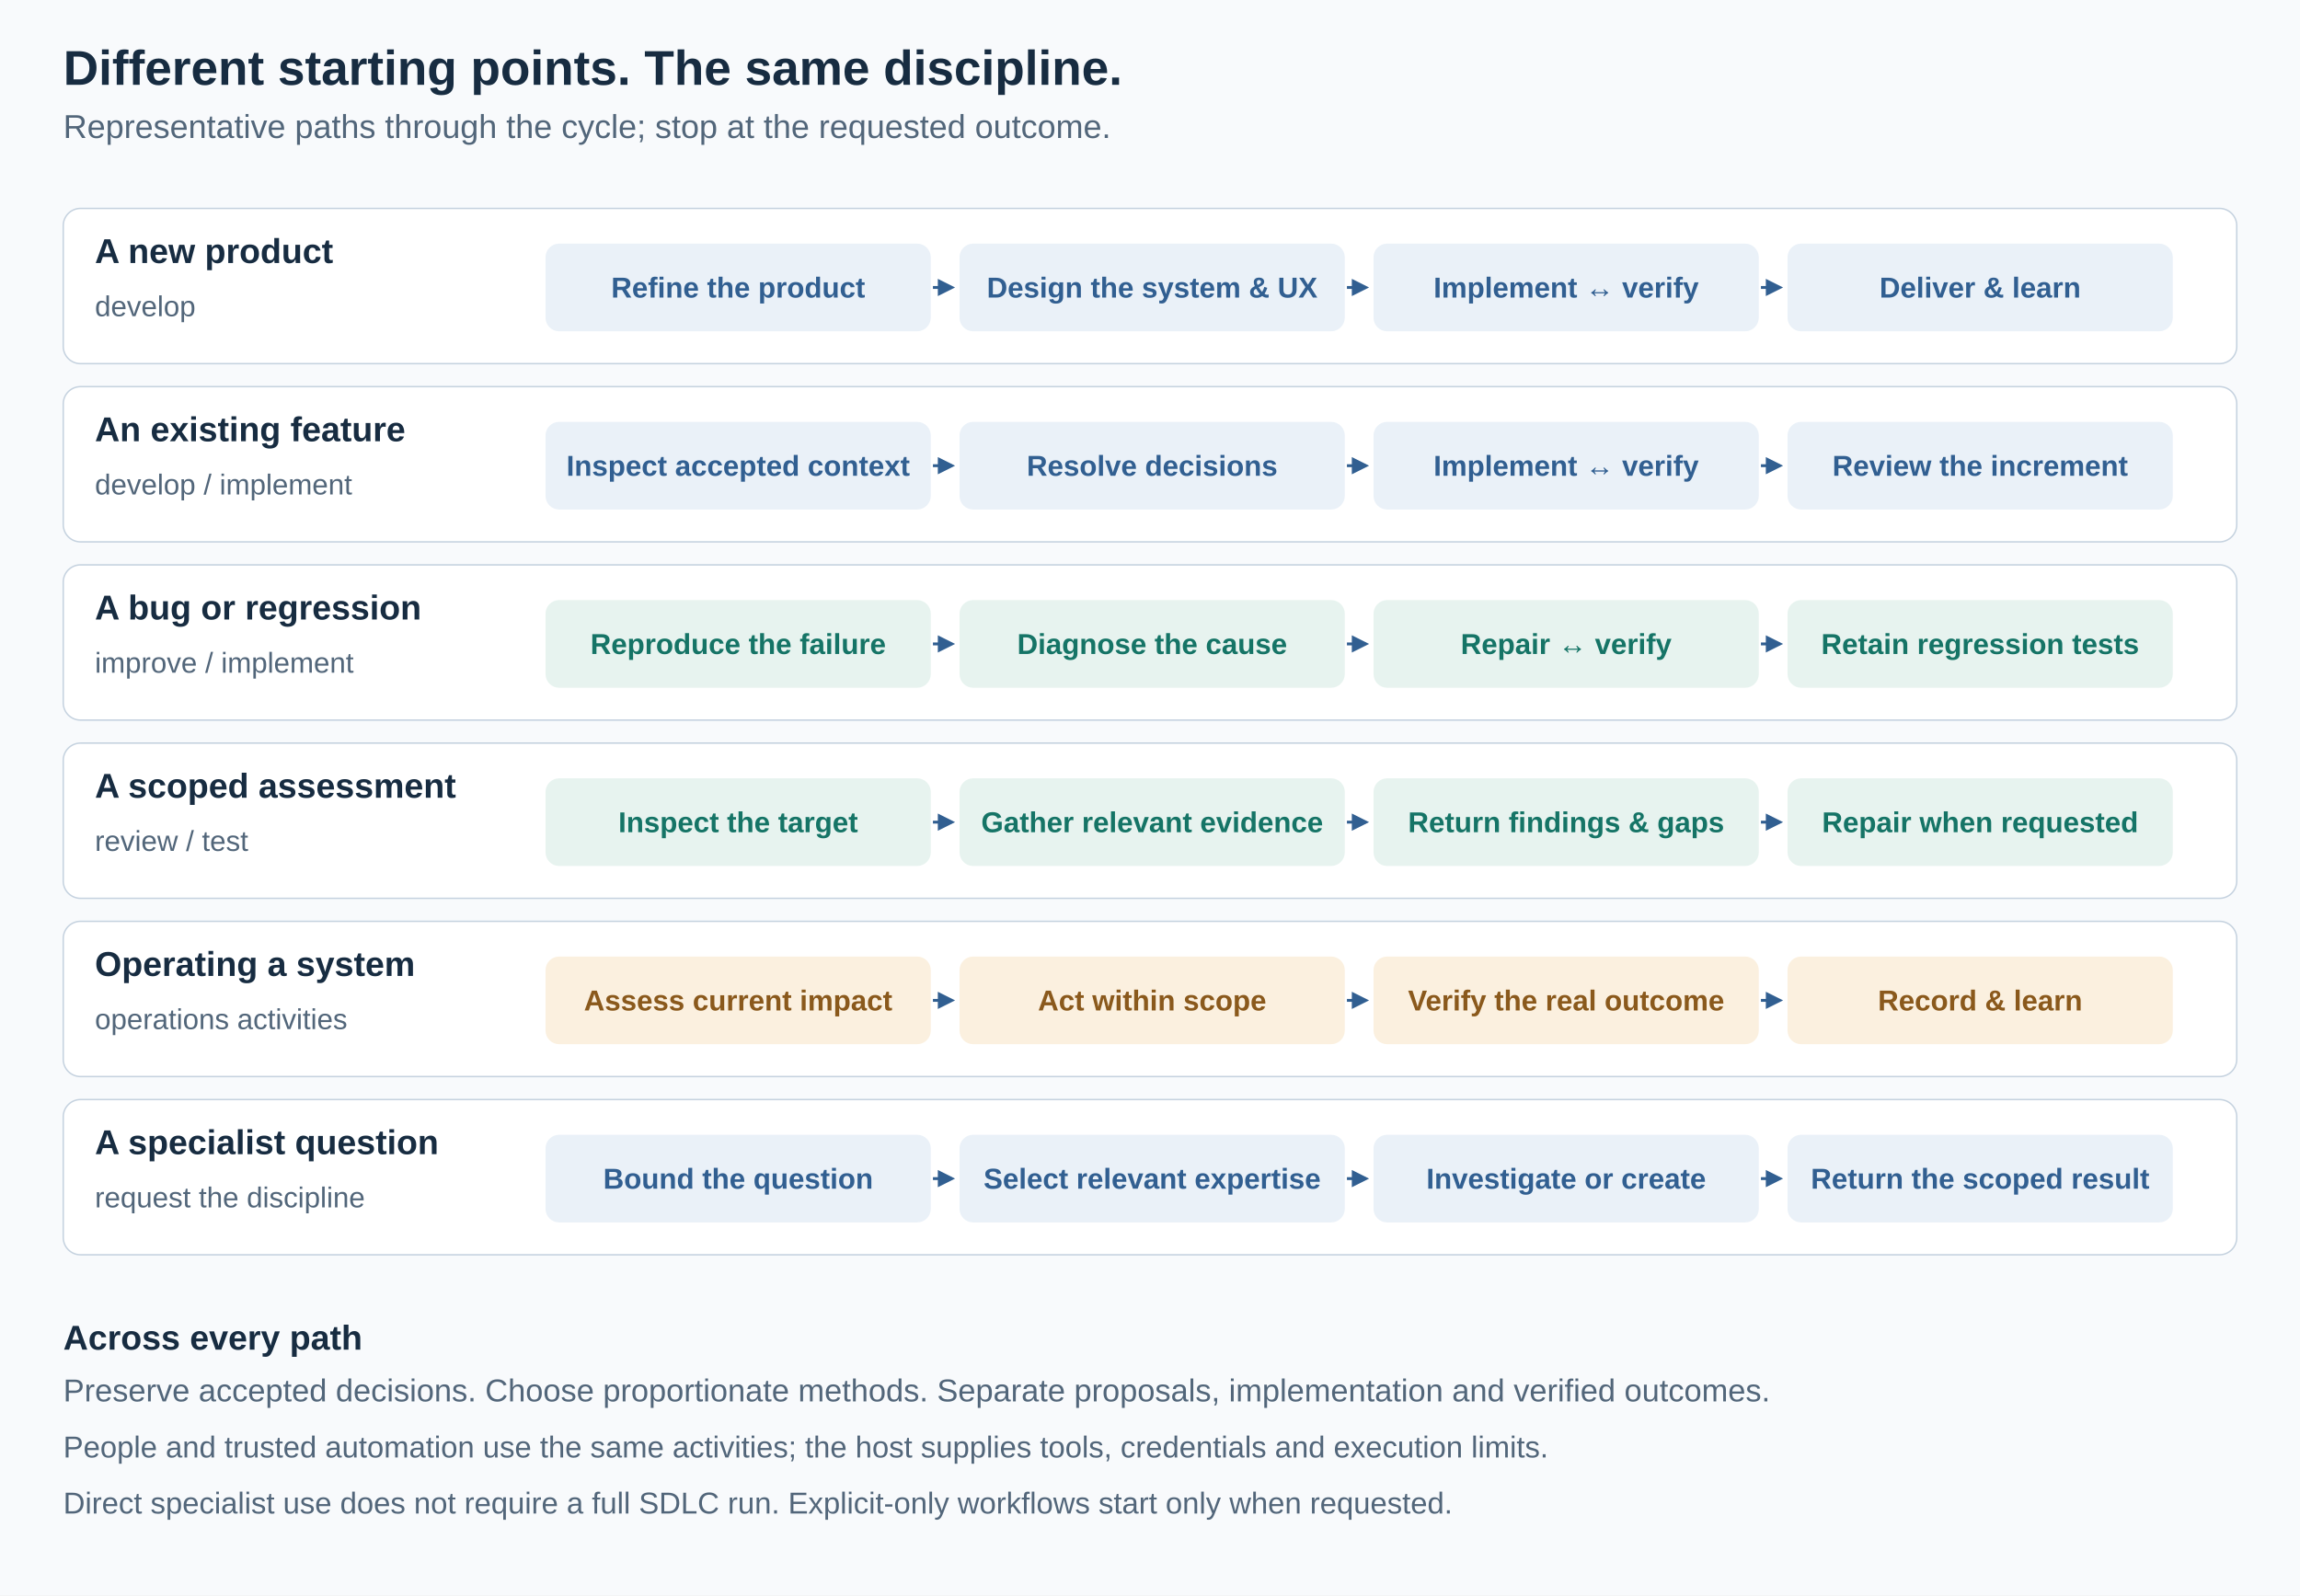
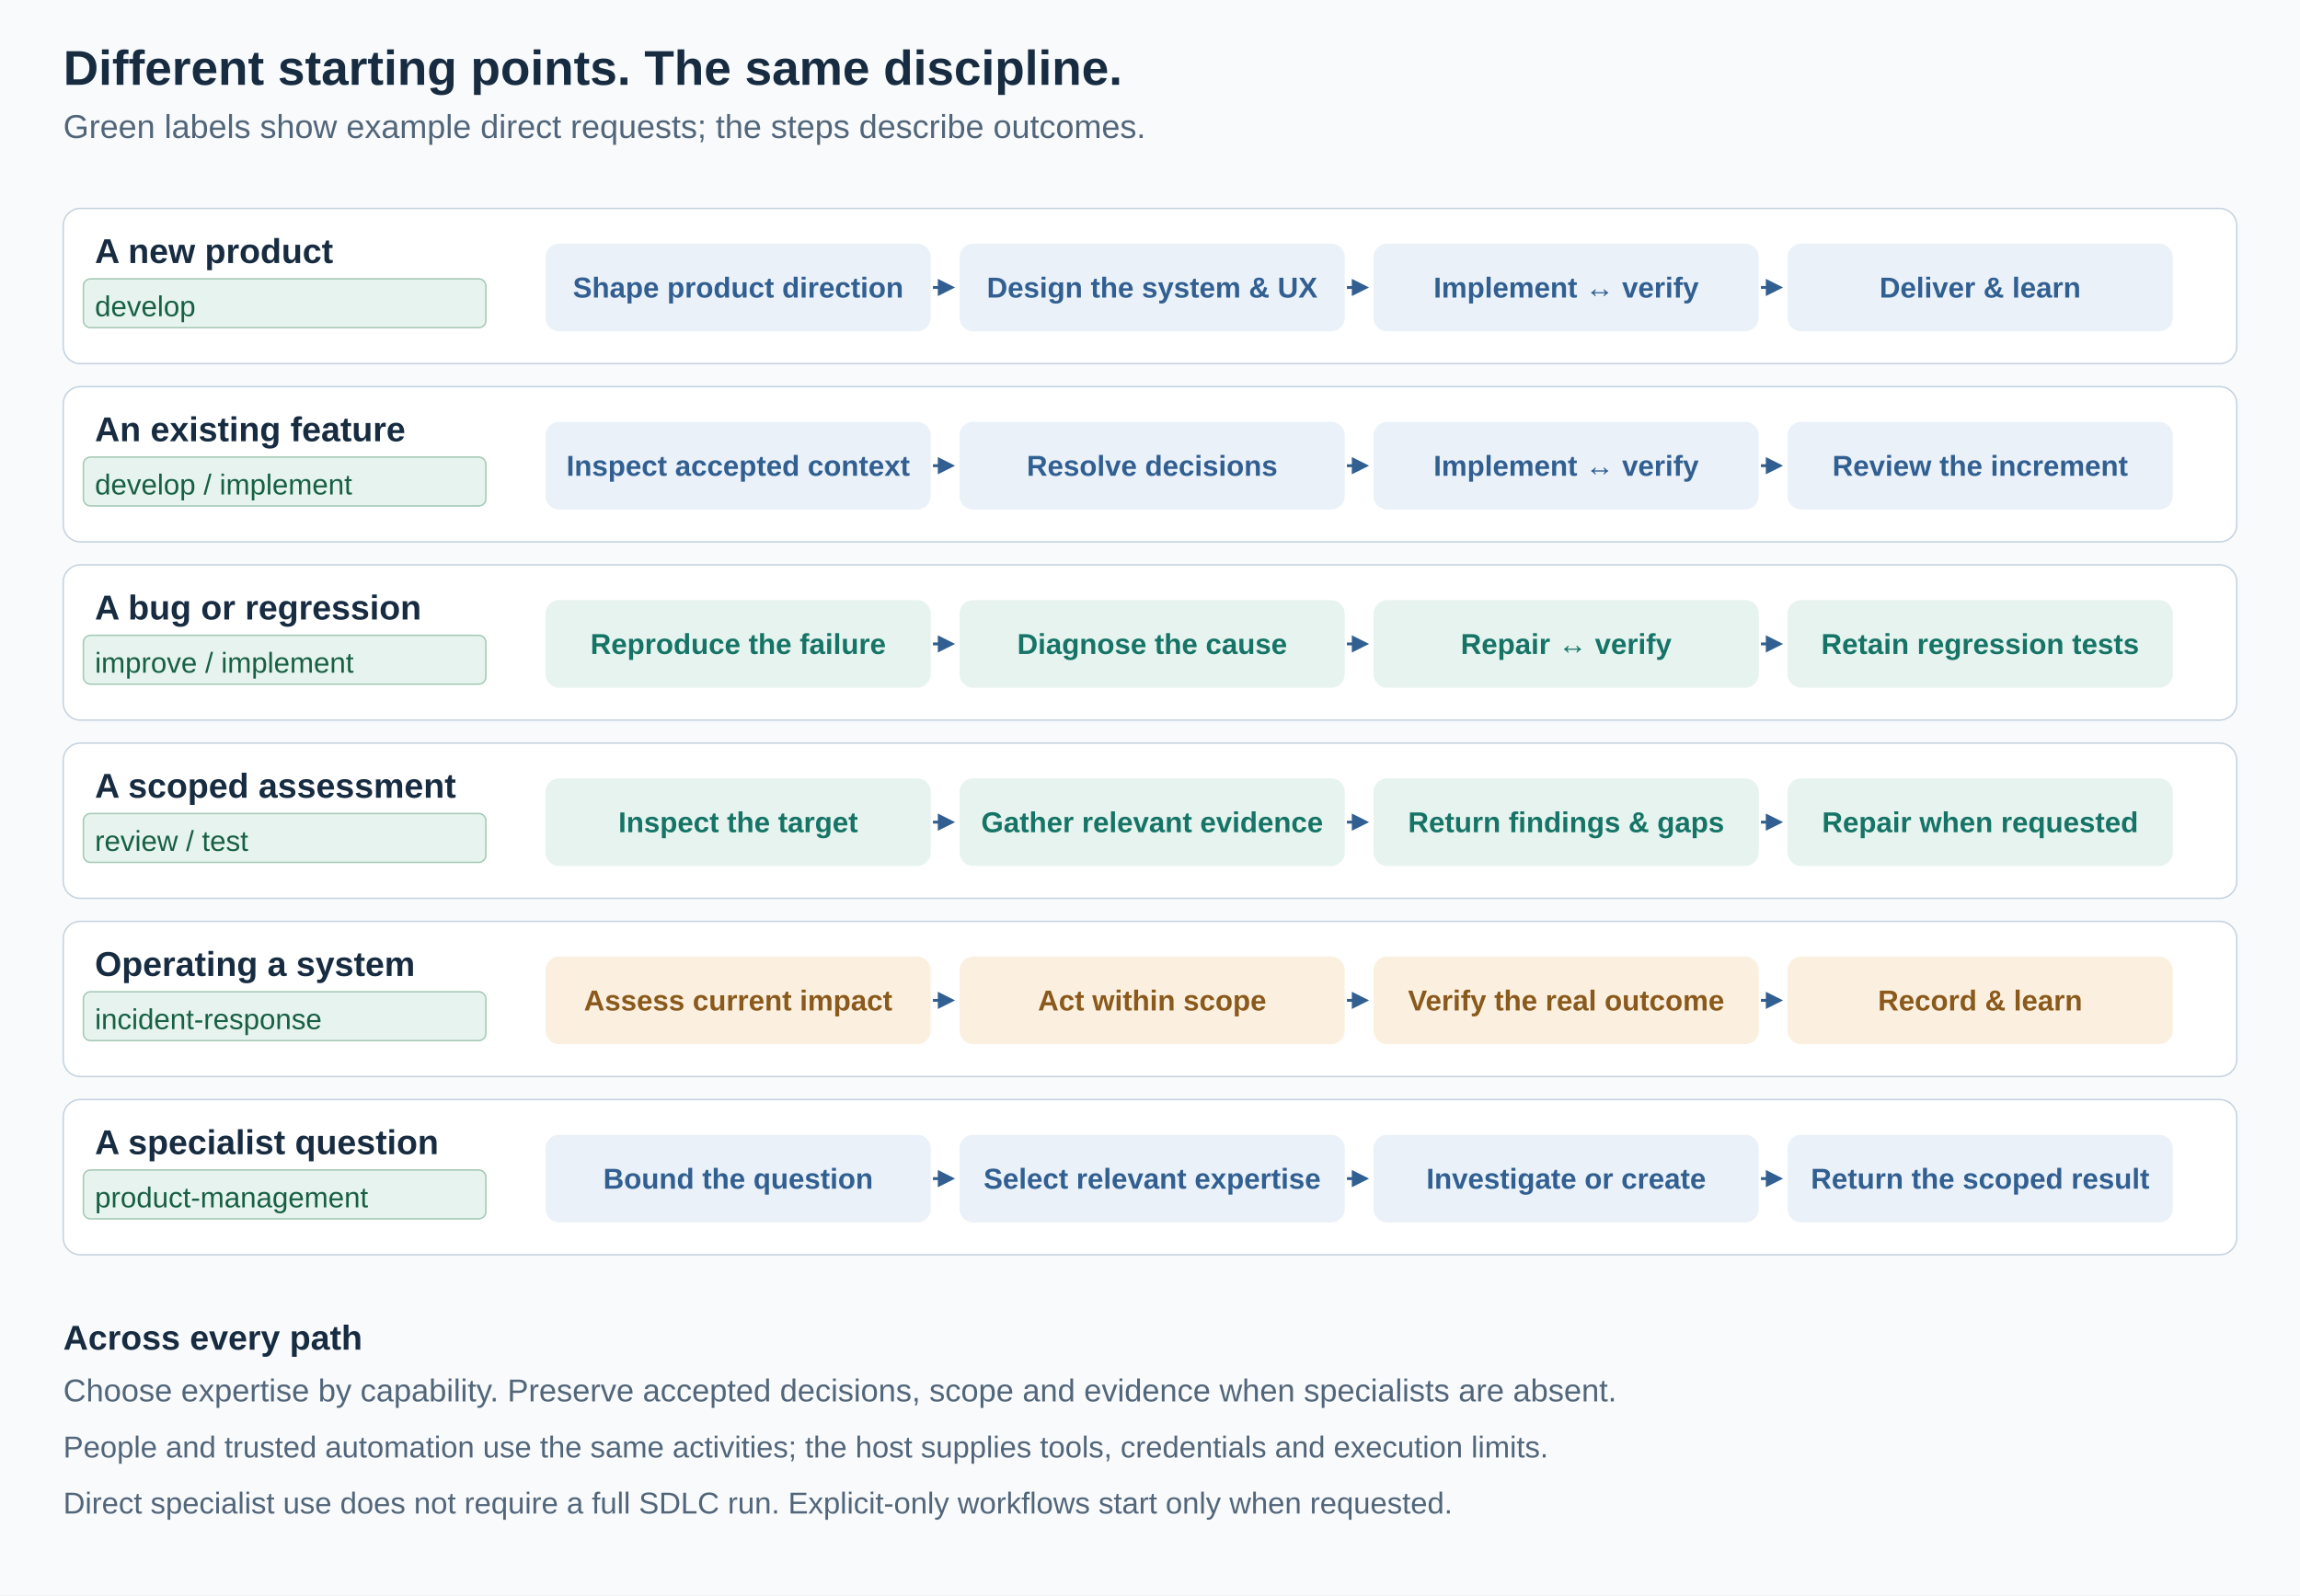
<svg xmlns="http://www.w3.org/2000/svg" viewBox="0 0 1600 1110" width="1600" height="1110" role="img" aria-labelledby="title desc">
  <defs>
    <marker id="arrow" viewBox="0 0 10 10" refX="8" refY="5" markerWidth="6" markerHeight="6" orient="auto">
      <path d="M0 0L10 5L0 10Z" fill="#315f91" />
    </marker>
    <marker id="feedback" viewBox="0 0 10 10" refX="8" refY="5" markerWidth="6" markerHeight="6" orient="auto">
      <path d="M0 0L10 5L0 10Z" fill="#157466" />
    </marker>
  </defs>
  <rect width="1600" height="1110" fill="#f8fafc" />
  <g font-family="Segoe UI, Arial, Helvetica, sans-serif">
    <text x="44" y="59" font-size="34" fill="#172c41" font-weight="700" text-anchor="start">Different starting points. The same discipline.</text>
-     <text x="44" y="96" font-size="23" fill="#52667a" font-weight="400" text-anchor="start">Representative paths through the cycle; stop at the requested outcome.</text>
+     <text x="44" y="96" font-size="23" fill="#52667a" font-weight="400" text-anchor="start">Green labels show example direct requests; the steps describe outcomes.</text>
    <rect x="44" y="145" width="1512" height="108" rx="12" fill="white" stroke="#c5d2df" />
    <text x="66" y="183" font-size="24" fill="#172c41" font-weight="700" text-anchor="start">A new product</text>
-     <text x="66" y="220" font-size="20" fill="#52667a" font-weight="400" text-anchor="start">develop</text>
+     <g data-skill="true" data-use="direct">
+       <rect x="58" y="194.0" width="280" height="34" rx="5" fill="#e7f3ef" stroke="#a4c9b4" />
+       <text x="66" y="220" font-size="20" fill="#176044" font-weight="400" text-anchor="start">develop</text>
+     </g>
    <rect x="380" y="170" width="267" height="60" rx="9" fill="#eaf1f8" stroke="#eaf1f8" />
-     <text x="513.5" y="207" font-size="20" fill="#315f91" font-weight="550" text-anchor="middle">Refine the product</text>
+     <text x="513.5" y="207" font-size="20" fill="#315f91" font-weight="550" text-anchor="middle">Shape product direction</text>
    <path d="M649 200 H662" stroke="#315f91" stroke-width="2" marker-end="url(#arrow)" />
    <rect x="668" y="170" width="267" height="60" rx="9" fill="#eaf1f8" stroke="#eaf1f8" />
    <text x="801.5" y="207" font-size="20" fill="#315f91" font-weight="550" text-anchor="middle">Design the system &amp; UX</text>
    <path d="M937 200 H950" stroke="#315f91" stroke-width="2" marker-end="url(#arrow)" />
    <rect x="956" y="170" width="267" height="60" rx="9" fill="#eaf1f8" stroke="#eaf1f8" />
    <text x="1089.5" y="207" font-size="20" fill="#315f91" font-weight="550" text-anchor="middle">Implement ↔ verify</text>
    <path d="M1225 200 H1238" stroke="#315f91" stroke-width="2" marker-end="url(#arrow)" />
    <rect x="1244" y="170" width="267" height="60" rx="9" fill="#eaf1f8" stroke="#eaf1f8" />
    <text x="1377.5" y="207" font-size="20" fill="#315f91" font-weight="550" text-anchor="middle">Deliver &amp; learn</text>
    <rect x="44" y="269" width="1512" height="108" rx="12" fill="white" stroke="#c5d2df" />
    <text x="66" y="307" font-size="24" fill="#172c41" font-weight="700" text-anchor="start">An existing feature</text>
-     <text x="66" y="344" font-size="20" fill="#52667a" font-weight="400" text-anchor="start">develop / implement</text>
+     <g data-skill="true" data-use="direct">
+       <rect x="58" y="318.0" width="280" height="34" rx="5" fill="#e7f3ef" stroke="#a4c9b4" />
+       <text x="66" y="344" font-size="20" fill="#176044" font-weight="400" text-anchor="start">develop / implement</text>
+     </g>
    <rect x="380" y="294" width="267" height="60" rx="9" fill="#eaf1f8" stroke="#eaf1f8" />
    <text x="513.5" y="331" font-size="20" fill="#315f91" font-weight="550" text-anchor="middle">Inspect accepted context</text>
    <path d="M649 324 H662" stroke="#315f91" stroke-width="2" marker-end="url(#arrow)" />
    <rect x="668" y="294" width="267" height="60" rx="9" fill="#eaf1f8" stroke="#eaf1f8" />
    <text x="801.5" y="331" font-size="20" fill="#315f91" font-weight="550" text-anchor="middle">Resolve decisions</text>
    <path d="M937 324 H950" stroke="#315f91" stroke-width="2" marker-end="url(#arrow)" />
    <rect x="956" y="294" width="267" height="60" rx="9" fill="#eaf1f8" stroke="#eaf1f8" />
    <text x="1089.5" y="331" font-size="20" fill="#315f91" font-weight="550" text-anchor="middle">Implement ↔ verify</text>
    <path d="M1225 324 H1238" stroke="#315f91" stroke-width="2" marker-end="url(#arrow)" />
    <rect x="1244" y="294" width="267" height="60" rx="9" fill="#eaf1f8" stroke="#eaf1f8" />
    <text x="1377.5" y="331" font-size="20" fill="#315f91" font-weight="550" text-anchor="middle">Review the increment</text>
    <rect x="44" y="393" width="1512" height="108" rx="12" fill="white" stroke="#c5d2df" />
    <text x="66" y="431" font-size="24" fill="#172c41" font-weight="700" text-anchor="start">A bug or regression</text>
-     <text x="66" y="468" font-size="20" fill="#52667a" font-weight="400" text-anchor="start">improve / implement</text>
+     <g data-skill="true" data-use="direct">
+       <rect x="58" y="442.0" width="280" height="34" rx="5" fill="#e7f3ef" stroke="#a4c9b4" />
+       <text x="66" y="468" font-size="20" fill="#176044" font-weight="400" text-anchor="start">improve / implement</text>
+     </g>
    <rect x="380" y="418" width="267" height="60" rx="9" fill="#e7f3ef" stroke="#e7f3ef" />
    <text x="513.5" y="455" font-size="20" fill="#157466" font-weight="550" text-anchor="middle">Reproduce the failure</text>
    <path d="M649 448 H662" stroke="#315f91" stroke-width="2" marker-end="url(#arrow)" />
    <rect x="668" y="418" width="267" height="60" rx="9" fill="#e7f3ef" stroke="#e7f3ef" />
    <text x="801.5" y="455" font-size="20" fill="#157466" font-weight="550" text-anchor="middle">Diagnose the cause</text>
    <path d="M937 448 H950" stroke="#315f91" stroke-width="2" marker-end="url(#arrow)" />
    <rect x="956" y="418" width="267" height="60" rx="9" fill="#e7f3ef" stroke="#e7f3ef" />
    <text x="1089.5" y="455" font-size="20" fill="#157466" font-weight="550" text-anchor="middle">Repair ↔ verify</text>
    <path d="M1225 448 H1238" stroke="#315f91" stroke-width="2" marker-end="url(#arrow)" />
    <rect x="1244" y="418" width="267" height="60" rx="9" fill="#e7f3ef" stroke="#e7f3ef" />
    <text x="1377.5" y="455" font-size="20" fill="#157466" font-weight="550" text-anchor="middle">Retain regression tests</text>
    <rect x="44" y="517" width="1512" height="108" rx="12" fill="white" stroke="#c5d2df" />
    <text x="66" y="555" font-size="24" fill="#172c41" font-weight="700" text-anchor="start">A scoped assessment</text>
-     <text x="66" y="592" font-size="20" fill="#52667a" font-weight="400" text-anchor="start">review / test</text>
+     <g data-skill="true" data-use="direct">
+       <rect x="58" y="566.0" width="280" height="34" rx="5" fill="#e7f3ef" stroke="#a4c9b4" />
+       <text x="66" y="592" font-size="20" fill="#176044" font-weight="400" text-anchor="start">review / test</text>
+     </g>
    <rect x="380" y="542" width="267" height="60" rx="9" fill="#e7f3ef" stroke="#e7f3ef" />
    <text x="513.5" y="579" font-size="20" fill="#157466" font-weight="550" text-anchor="middle">Inspect the target</text>
    <path d="M649 572 H662" stroke="#315f91" stroke-width="2" marker-end="url(#arrow)" />
    <rect x="668" y="542" width="267" height="60" rx="9" fill="#e7f3ef" stroke="#e7f3ef" />
    <text x="801.5" y="579" font-size="20" fill="#157466" font-weight="550" text-anchor="middle">Gather relevant evidence</text>
    <path d="M937 572 H950" stroke="#315f91" stroke-width="2" marker-end="url(#arrow)" />
    <rect x="956" y="542" width="267" height="60" rx="9" fill="#e7f3ef" stroke="#e7f3ef" />
    <text x="1089.5" y="579" font-size="20" fill="#157466" font-weight="550" text-anchor="middle">Return findings &amp; gaps</text>
    <path d="M1225 572 H1238" stroke="#315f91" stroke-width="2" marker-end="url(#arrow)" />
    <rect x="1244" y="542" width="267" height="60" rx="9" fill="#e7f3ef" stroke="#e7f3ef" />
    <text x="1377.5" y="579" font-size="20" fill="#157466" font-weight="550" text-anchor="middle">Repair when requested</text>
    <rect x="44" y="641" width="1512" height="108" rx="12" fill="white" stroke="#c5d2df" />
    <text x="66" y="679" font-size="24" fill="#172c41" font-weight="700" text-anchor="start">Operating a system</text>
-     <text x="66" y="716" font-size="20" fill="#52667a" font-weight="400" text-anchor="start">operations activities</text>
+     <g data-skill="true" data-use="direct">
+       <rect x="58" y="690.0" width="280" height="34" rx="5" fill="#e7f3ef" stroke="#a4c9b4" />
+       <text x="66" y="716" font-size="20" fill="#176044" font-weight="400" text-anchor="start">incident-response</text>
+     </g>
    <rect x="380" y="666" width="267" height="60" rx="9" fill="#fbf0df" stroke="#fbf0df" />
    <text x="513.5" y="703" font-size="20" fill="#8a591c" font-weight="550" text-anchor="middle">Assess current impact</text>
    <path d="M649 696 H662" stroke="#315f91" stroke-width="2" marker-end="url(#arrow)" />
    <rect x="668" y="666" width="267" height="60" rx="9" fill="#fbf0df" stroke="#fbf0df" />
    <text x="801.5" y="703" font-size="20" fill="#8a591c" font-weight="550" text-anchor="middle">Act within scope</text>
    <path d="M937 696 H950" stroke="#315f91" stroke-width="2" marker-end="url(#arrow)" />
    <rect x="956" y="666" width="267" height="60" rx="9" fill="#fbf0df" stroke="#fbf0df" />
    <text x="1089.5" y="703" font-size="20" fill="#8a591c" font-weight="550" text-anchor="middle">Verify the real outcome</text>
    <path d="M1225 696 H1238" stroke="#315f91" stroke-width="2" marker-end="url(#arrow)" />
    <rect x="1244" y="666" width="267" height="60" rx="9" fill="#fbf0df" stroke="#fbf0df" />
    <text x="1377.5" y="703" font-size="20" fill="#8a591c" font-weight="550" text-anchor="middle">Record &amp; learn</text>
    <rect x="44" y="765" width="1512" height="108" rx="12" fill="white" stroke="#c5d2df" />
    <text x="66" y="803" font-size="24" fill="#172c41" font-weight="700" text-anchor="start">A specialist question</text>
-     <text x="66" y="840" font-size="20" fill="#52667a" font-weight="400" text-anchor="start">request the discipline</text>
+     <g data-skill="true" data-use="direct">
+       <rect x="58" y="814.0" width="280" height="34" rx="5" fill="#e7f3ef" stroke="#a4c9b4" />
+       <text x="66" y="840" font-size="20" fill="#176044" font-weight="400" text-anchor="start">product-management</text>
+     </g>
    <rect x="380" y="790" width="267" height="60" rx="9" fill="#eaf1f8" stroke="#eaf1f8" />
    <text x="513.5" y="827" font-size="20" fill="#315f91" font-weight="550" text-anchor="middle">Bound the question</text>
    <path d="M649 820 H662" stroke="#315f91" stroke-width="2" marker-end="url(#arrow)" />
    <rect x="668" y="790" width="267" height="60" rx="9" fill="#eaf1f8" stroke="#eaf1f8" />
    <text x="801.5" y="827" font-size="20" fill="#315f91" font-weight="550" text-anchor="middle">Select relevant expertise</text>
    <path d="M937 820 H950" stroke="#315f91" stroke-width="2" marker-end="url(#arrow)" />
    <rect x="956" y="790" width="267" height="60" rx="9" fill="#eaf1f8" stroke="#eaf1f8" />
    <text x="1089.5" y="827" font-size="20" fill="#315f91" font-weight="550" text-anchor="middle">Investigate or create</text>
    <path d="M1225 820 H1238" stroke="#315f91" stroke-width="2" marker-end="url(#arrow)" />
    <rect x="1244" y="790" width="267" height="60" rx="9" fill="#eaf1f8" stroke="#eaf1f8" />
    <text x="1377.5" y="827" font-size="20" fill="#315f91" font-weight="550" text-anchor="middle">Return the scoped result</text>
    <text x="44" y="939" font-size="24" fill="#172c41" font-weight="700" text-anchor="start">Across every path</text>
-     <text x="44" y="975" font-size="22" fill="#52667a" font-weight="400" text-anchor="start">Preserve accepted decisions. Choose proportionate methods. Separate proposals, implementation and verified outcomes.</text>
+     <text x="44" y="975" font-size="22" fill="#52667a" font-weight="400" text-anchor="start">Choose expertise by capability. Preserve accepted decisions, scope and evidence when specialists are absent.</text>
    <text x="44" y="1014" font-size="21" fill="#52667a" font-weight="400" text-anchor="start">People and trusted automation use the same activities; the host supplies tools, credentials and execution limits.</text>
    <text x="44" y="1053" font-size="21" fill="#52667a" font-weight="400" text-anchor="start">Direct specialist use does not require a full SDLC run. Explicit-only workflows start only when requested.</text>
  </g>
</svg>
